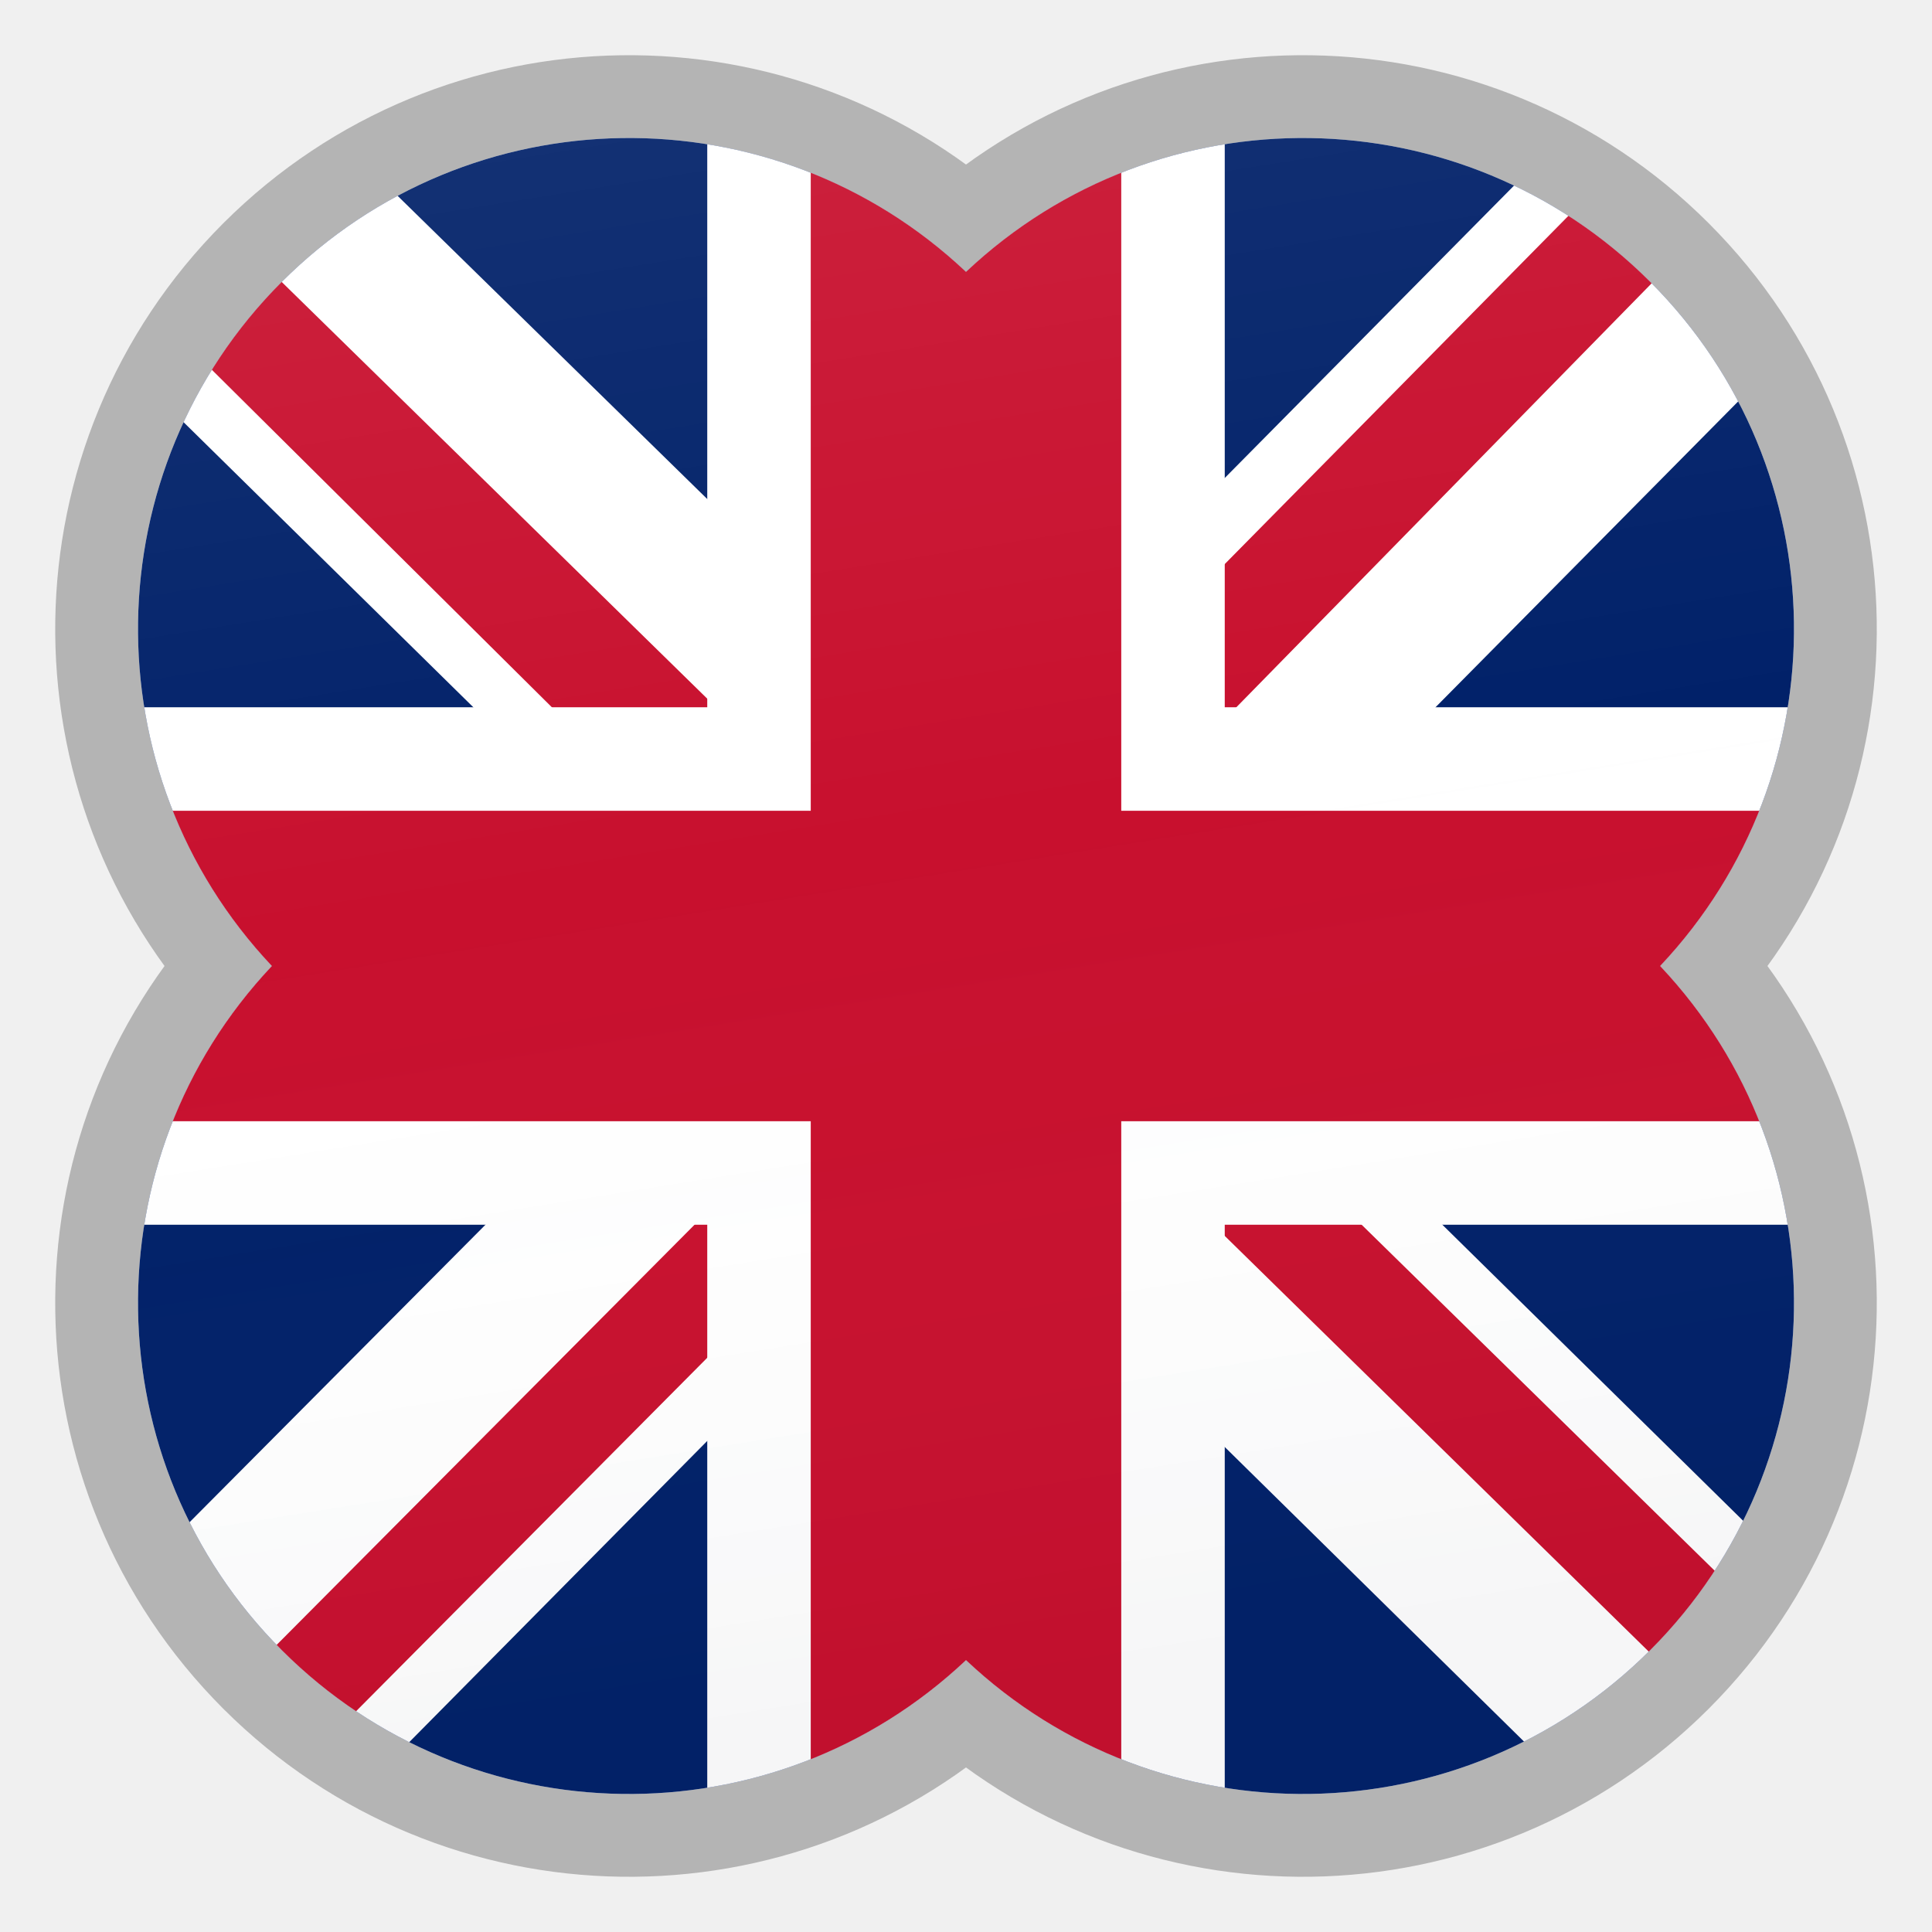
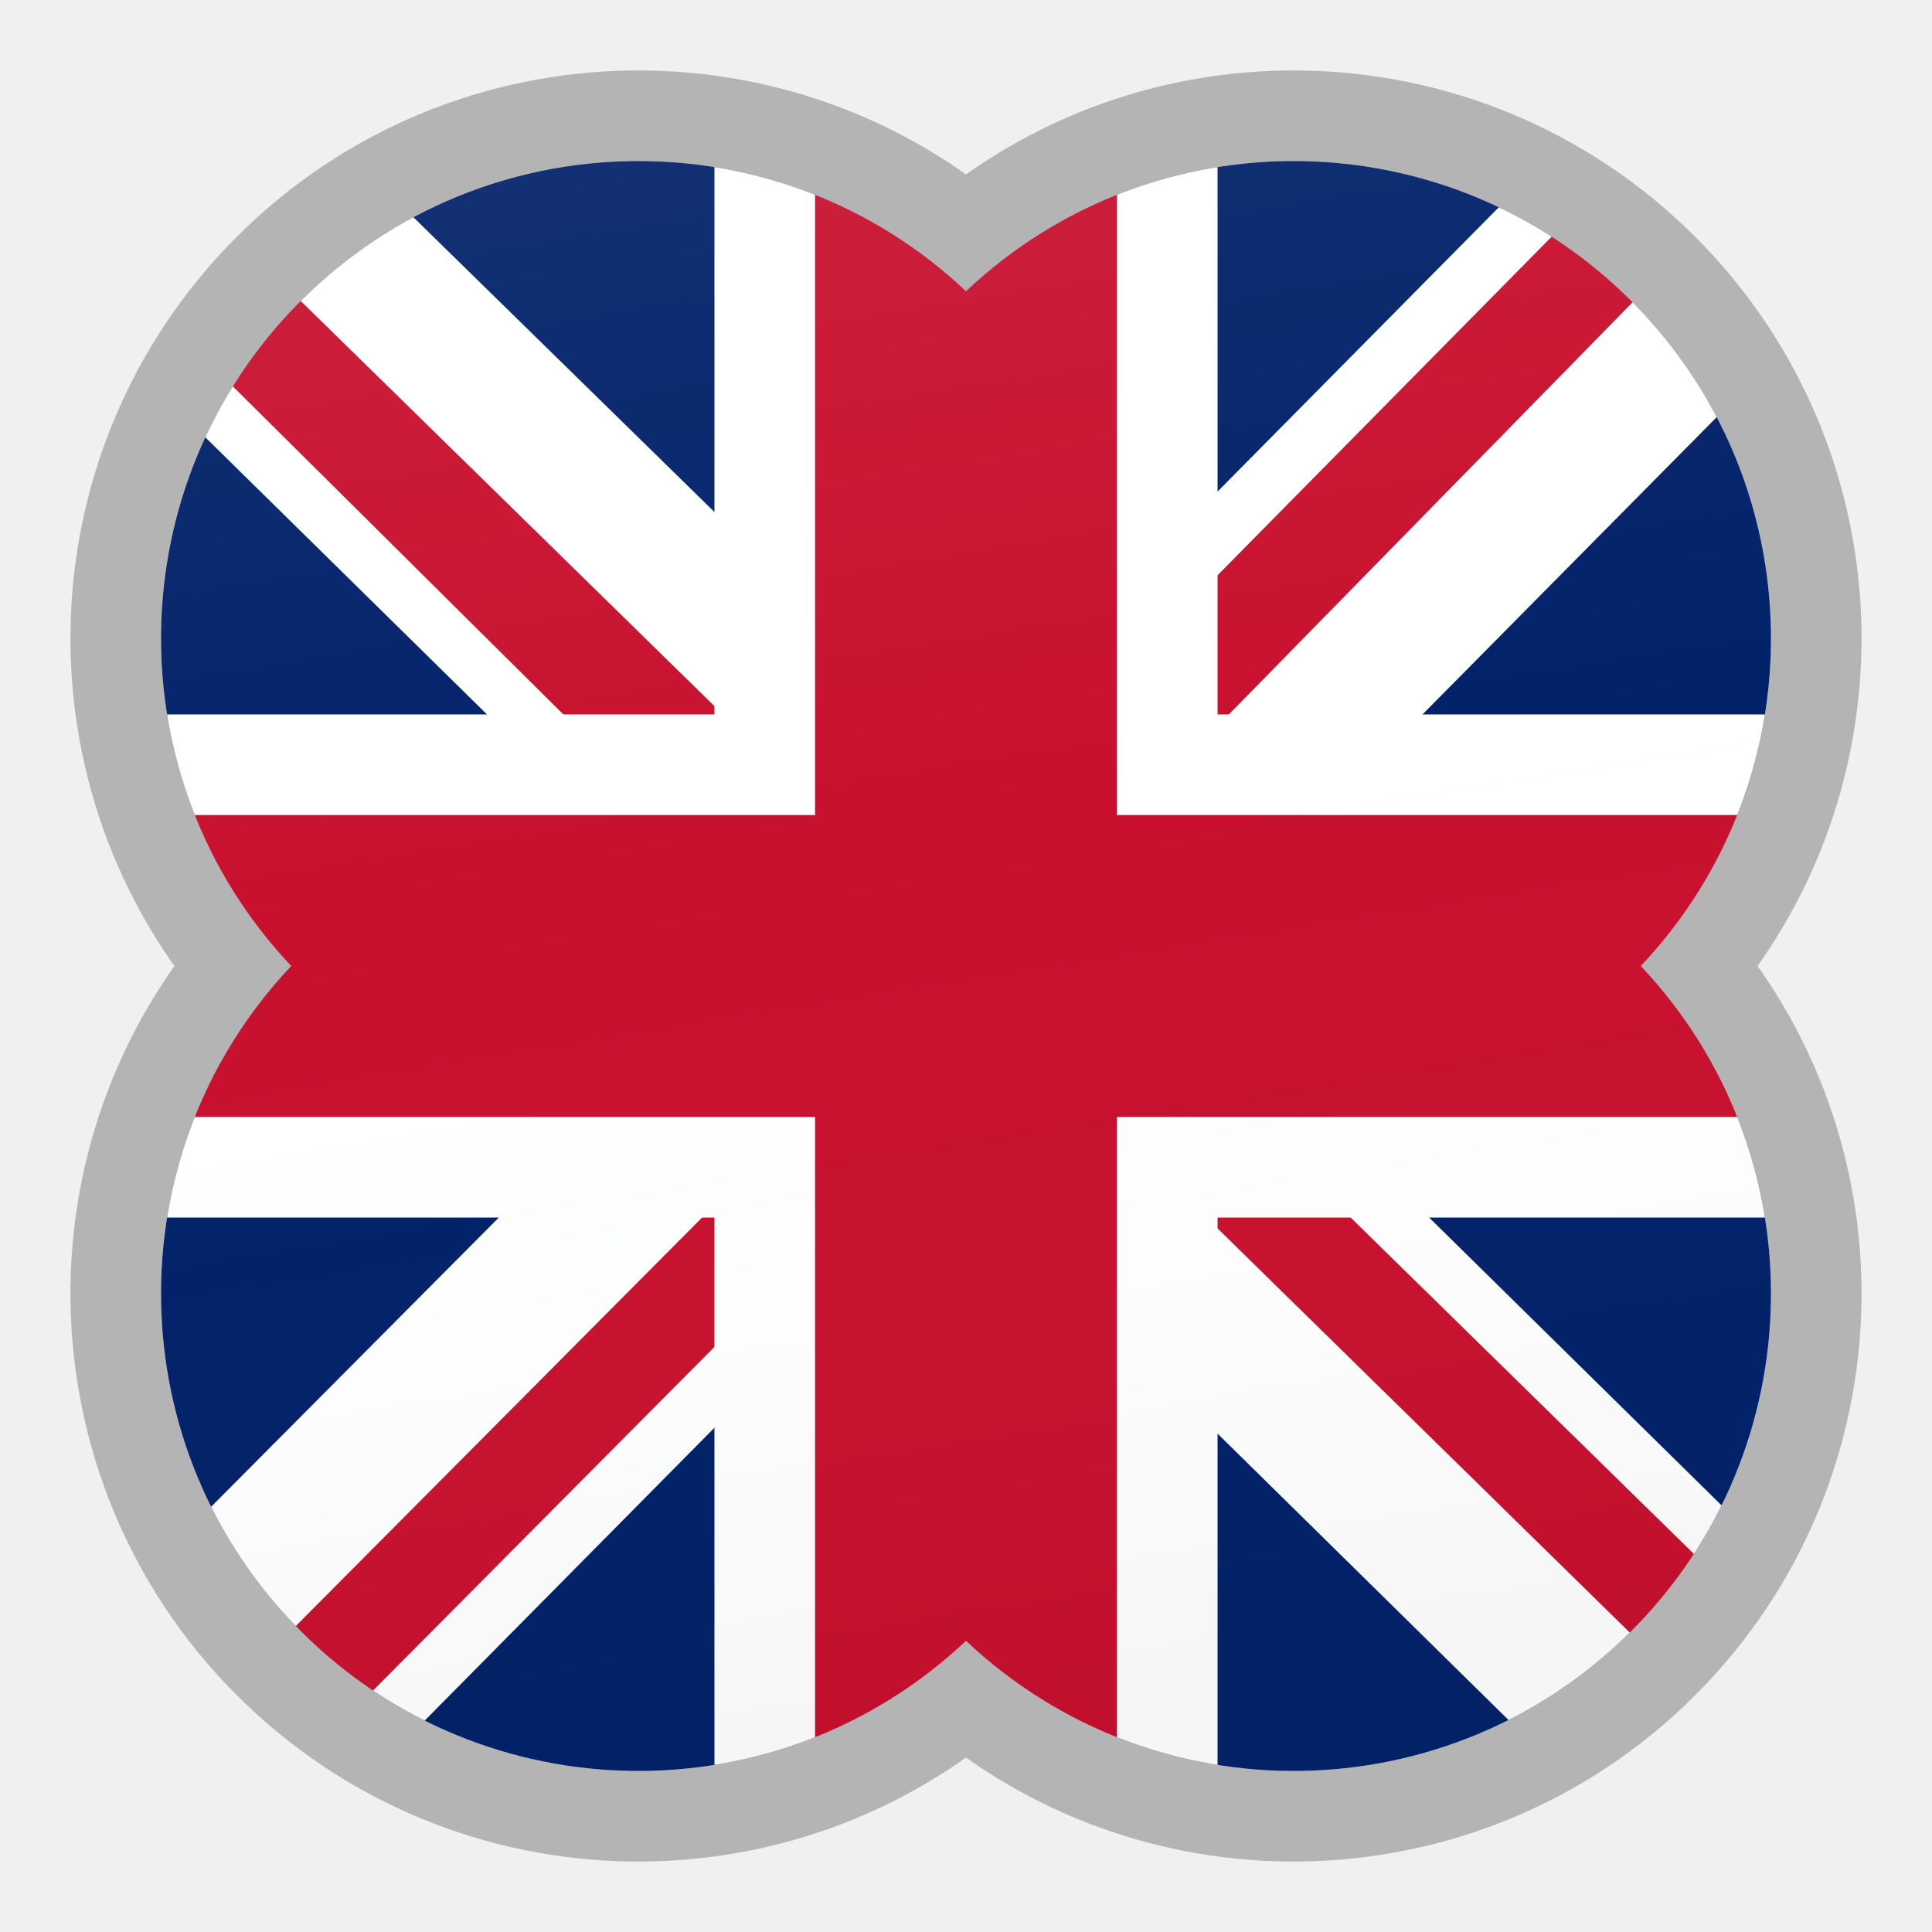
- <svg xmlns="http://www.w3.org/2000/svg" viewBox="-24 -24 560 560" width="560" height="560" role="img" aria-labelledby="petal-soft-gb-title">
+ <svg xmlns="http://www.w3.org/2000/svg" viewBox="-32 -32 576 576" width="576" height="576" role="img" aria-labelledby="petal-soft-gb-title">
  <defs>
    <path id="petal-soft-gb-shape" d="M 256 54.811 A 142.322 142.322 0 0 1 457.189 256 A 142.322 142.322 0 0 1 256 457.189 A 142.322 142.322 0 0 1 54.811 256 A 142.322 142.322 0 0 1 256 54.811 Z" />
    <clipPath id="petal-soft-gb-clip" clipPathUnits="userSpaceOnUse">
      <path d="M 256 54.811 A 142.322 142.322 0 0 1 457.189 256 A 142.322 142.322 0 0 1 256 457.189 A 142.322 142.322 0 0 1 54.811 256 A 142.322 142.322 0 0 1 256 54.811 Z" />
    </clipPath>
    <linearGradient id="petal-soft-gb-shade" x1="0" y1="0" x2="0.16" y2="1">
      <stop offset="0%" stop-color="#ffffff" stop-opacity=".075" />
      <stop offset="48%" stop-color="#ffffff" stop-opacity="0" />
      <stop offset="100%" stop-color="#151a2b" stop-opacity=".038" />
    </linearGradient>
  </defs>
-   <path d="M 256 54.811 A 142.322 142.322 0 0 1 457.189 256 A 142.322 142.322 0 0 1 256 457.189 A 142.322 142.322 0 0 1 54.811 256 A 142.322 142.322 0 0 1 256 54.811 Z" fill="none" stroke="currentColor" stroke-width="48" stroke-opacity="0.25" stroke-linejoin="round" />
+   <path d="M 256 54.811 A 142.322 142.322 0 0 1 457.189 256 A 142.322 142.322 0 0 1 256 457.189 A 142.322 142.322 0 0 1 54.811 256 A 142.322 142.322 0 0 1 256 54.811 Z" fill="none" stroke="currentColor" stroke-width="54" stroke-opacity="0.25" stroke-linejoin="round" />
  <g clip-path="url(#petal-soft-gb-clip)">
    <path d="M 256 54.811 A 142.322 142.322 0 0 1 457.189 256 A 142.322 142.322 0 0 1 256 457.189 A 142.322 142.322 0 0 1 54.811 256 A 142.322 142.322 0 0 1 256 54.811 Z" fill="#fff" />
    <g transform="translate(16, 16) scale(0.9375)">
      <path fill="#012169" d="M0 0h512v512H0z" />
      <path fill="#FFF" d="M512 0v64L322 256l190 187v69h-67L254 324 68 512H0v-68l186-187L0 74V0h62l192 188L440 0z" />
      <path fill="#C8102E" d="m184 324 11 34L42 512H0v-3zm124-12 54 8 150 147v45zM512 0 320 196l-4-44L466 0zM0 1l193 189-59-8L0 49z" />
      <path fill="#FFF" d="M176 0v512h160V0zM0 176v160h512V176z" />
      <path fill="#C8102E" d="M0 208v96h512v-96zM208 0v512h96V0z" />
    </g>
    <path d="M 256 54.811 A 142.322 142.322 0 0 1 457.189 256 A 142.322 142.322 0 0 1 256 457.189 A 142.322 142.322 0 0 1 54.811 256 A 142.322 142.322 0 0 1 256 54.811 Z" fill="url(#petal-soft-gb-shade)" />
  </g>
</svg>
